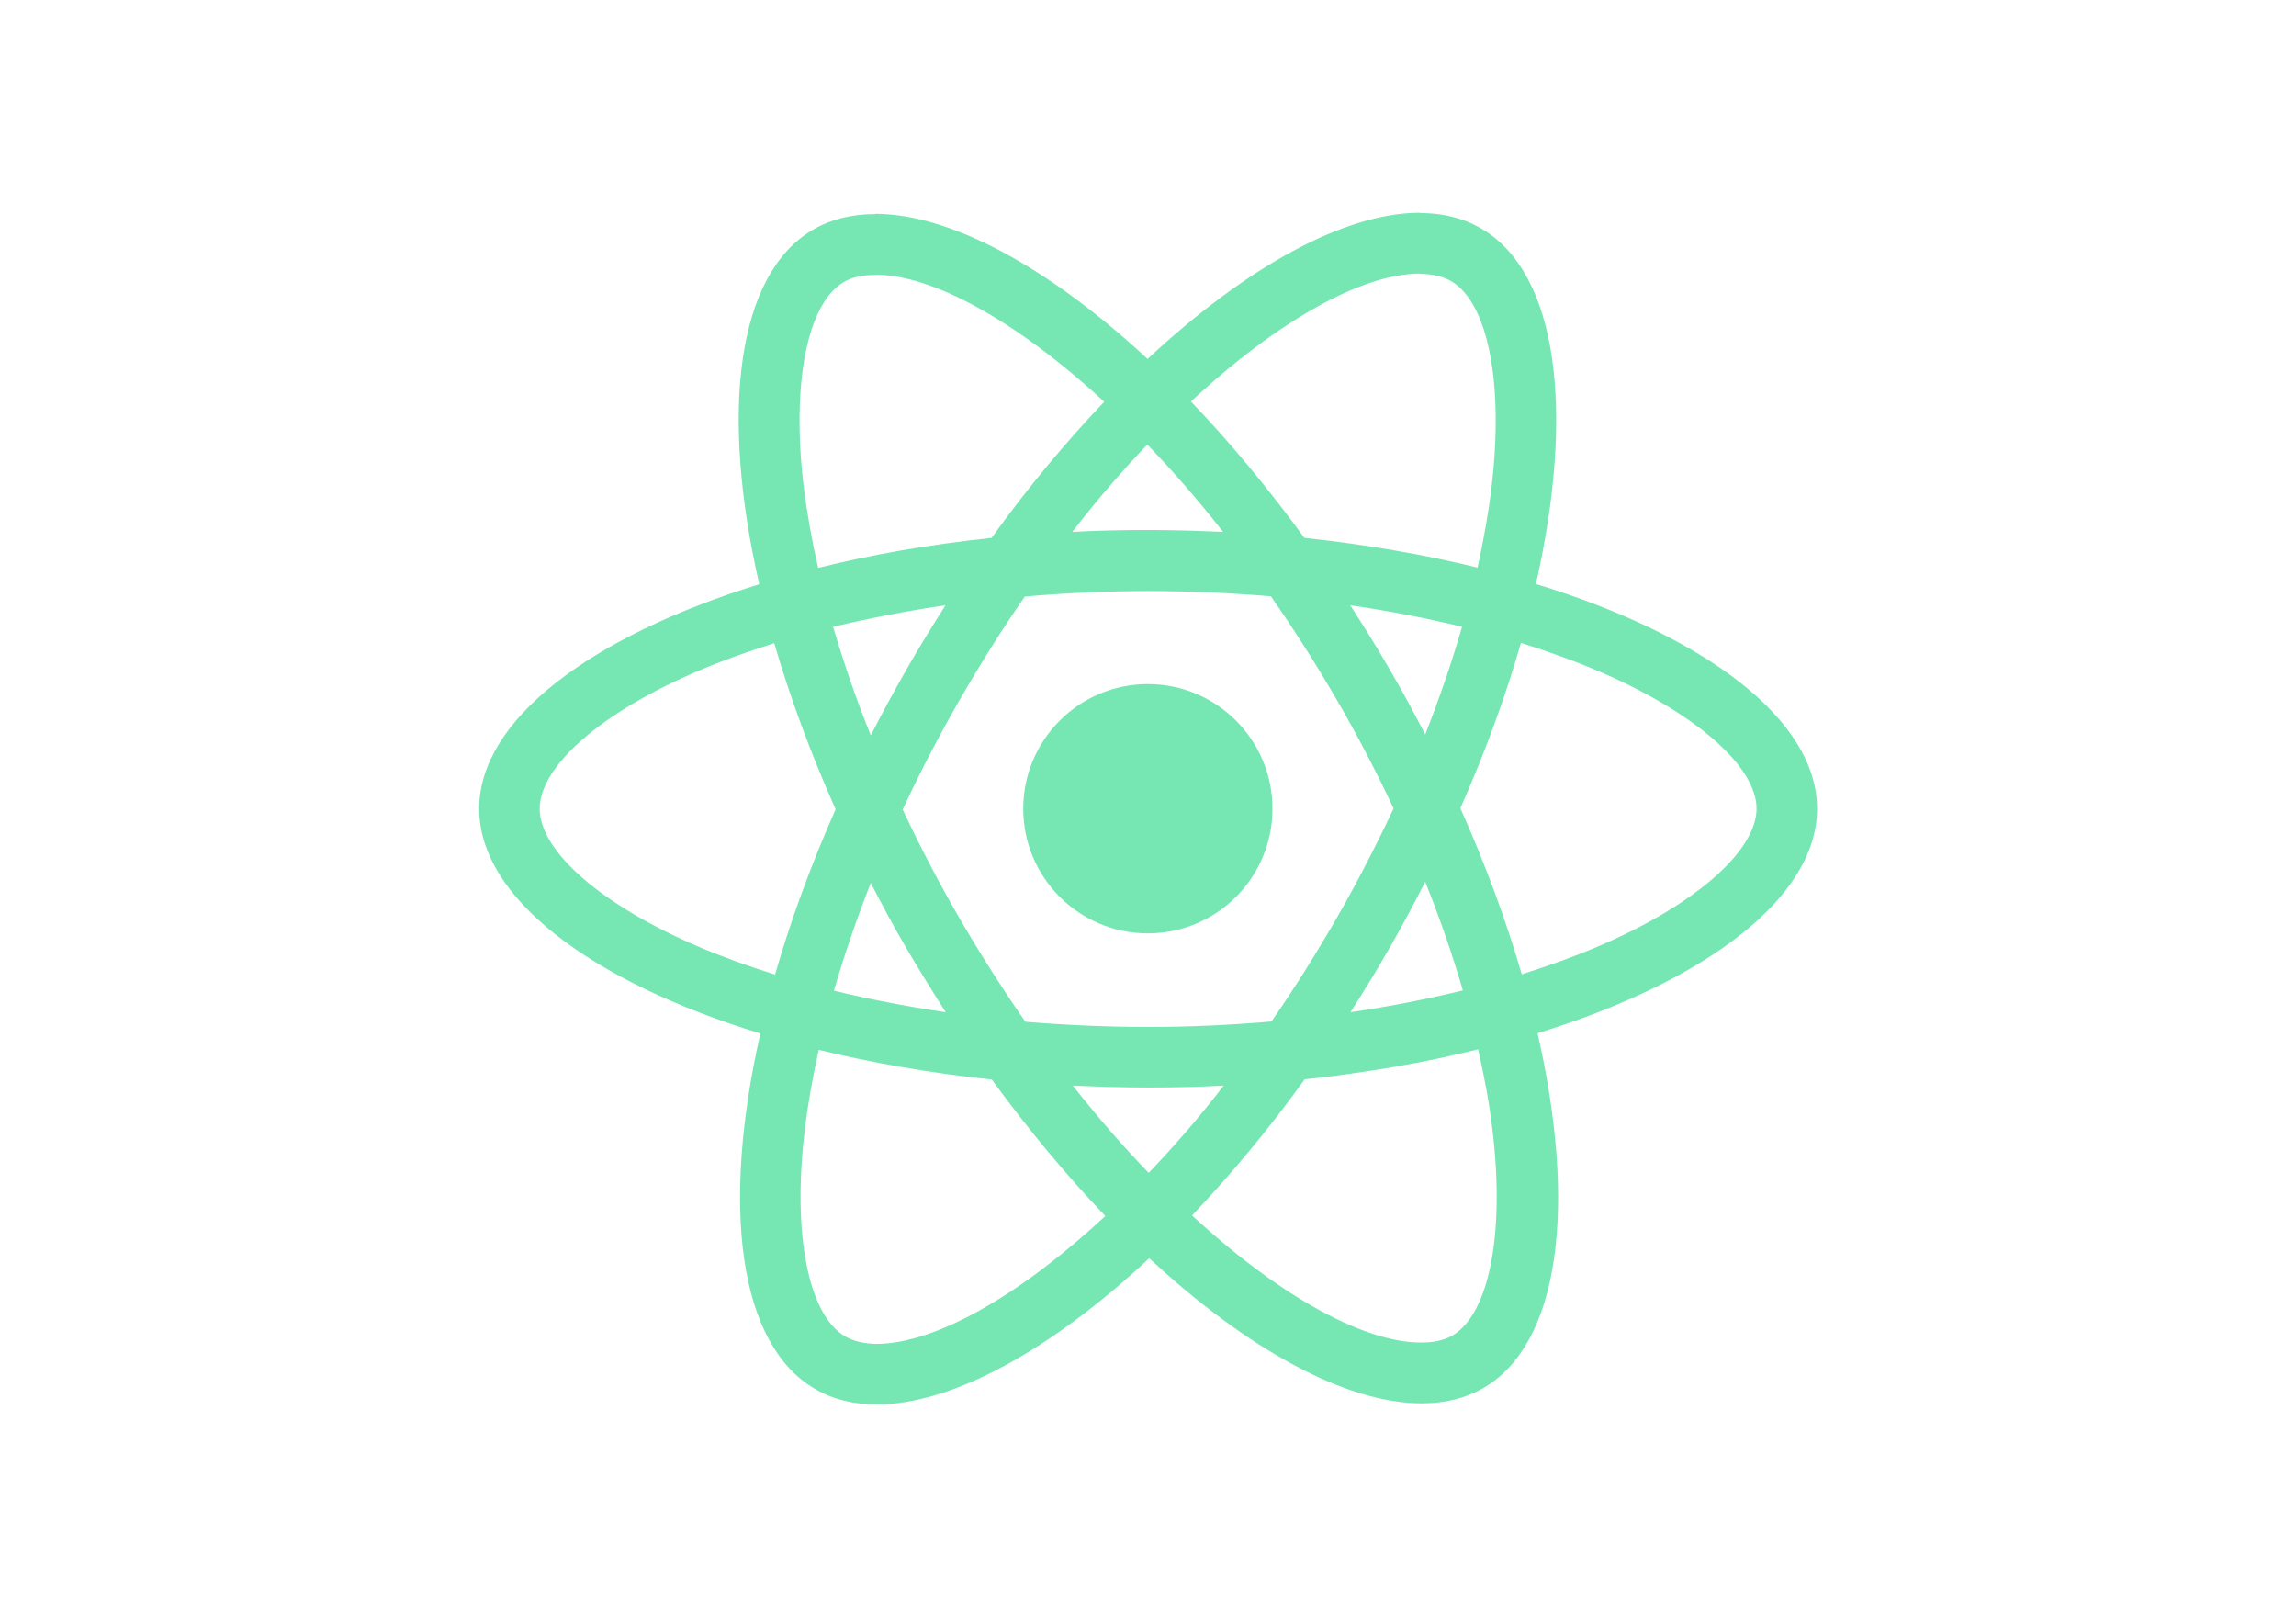
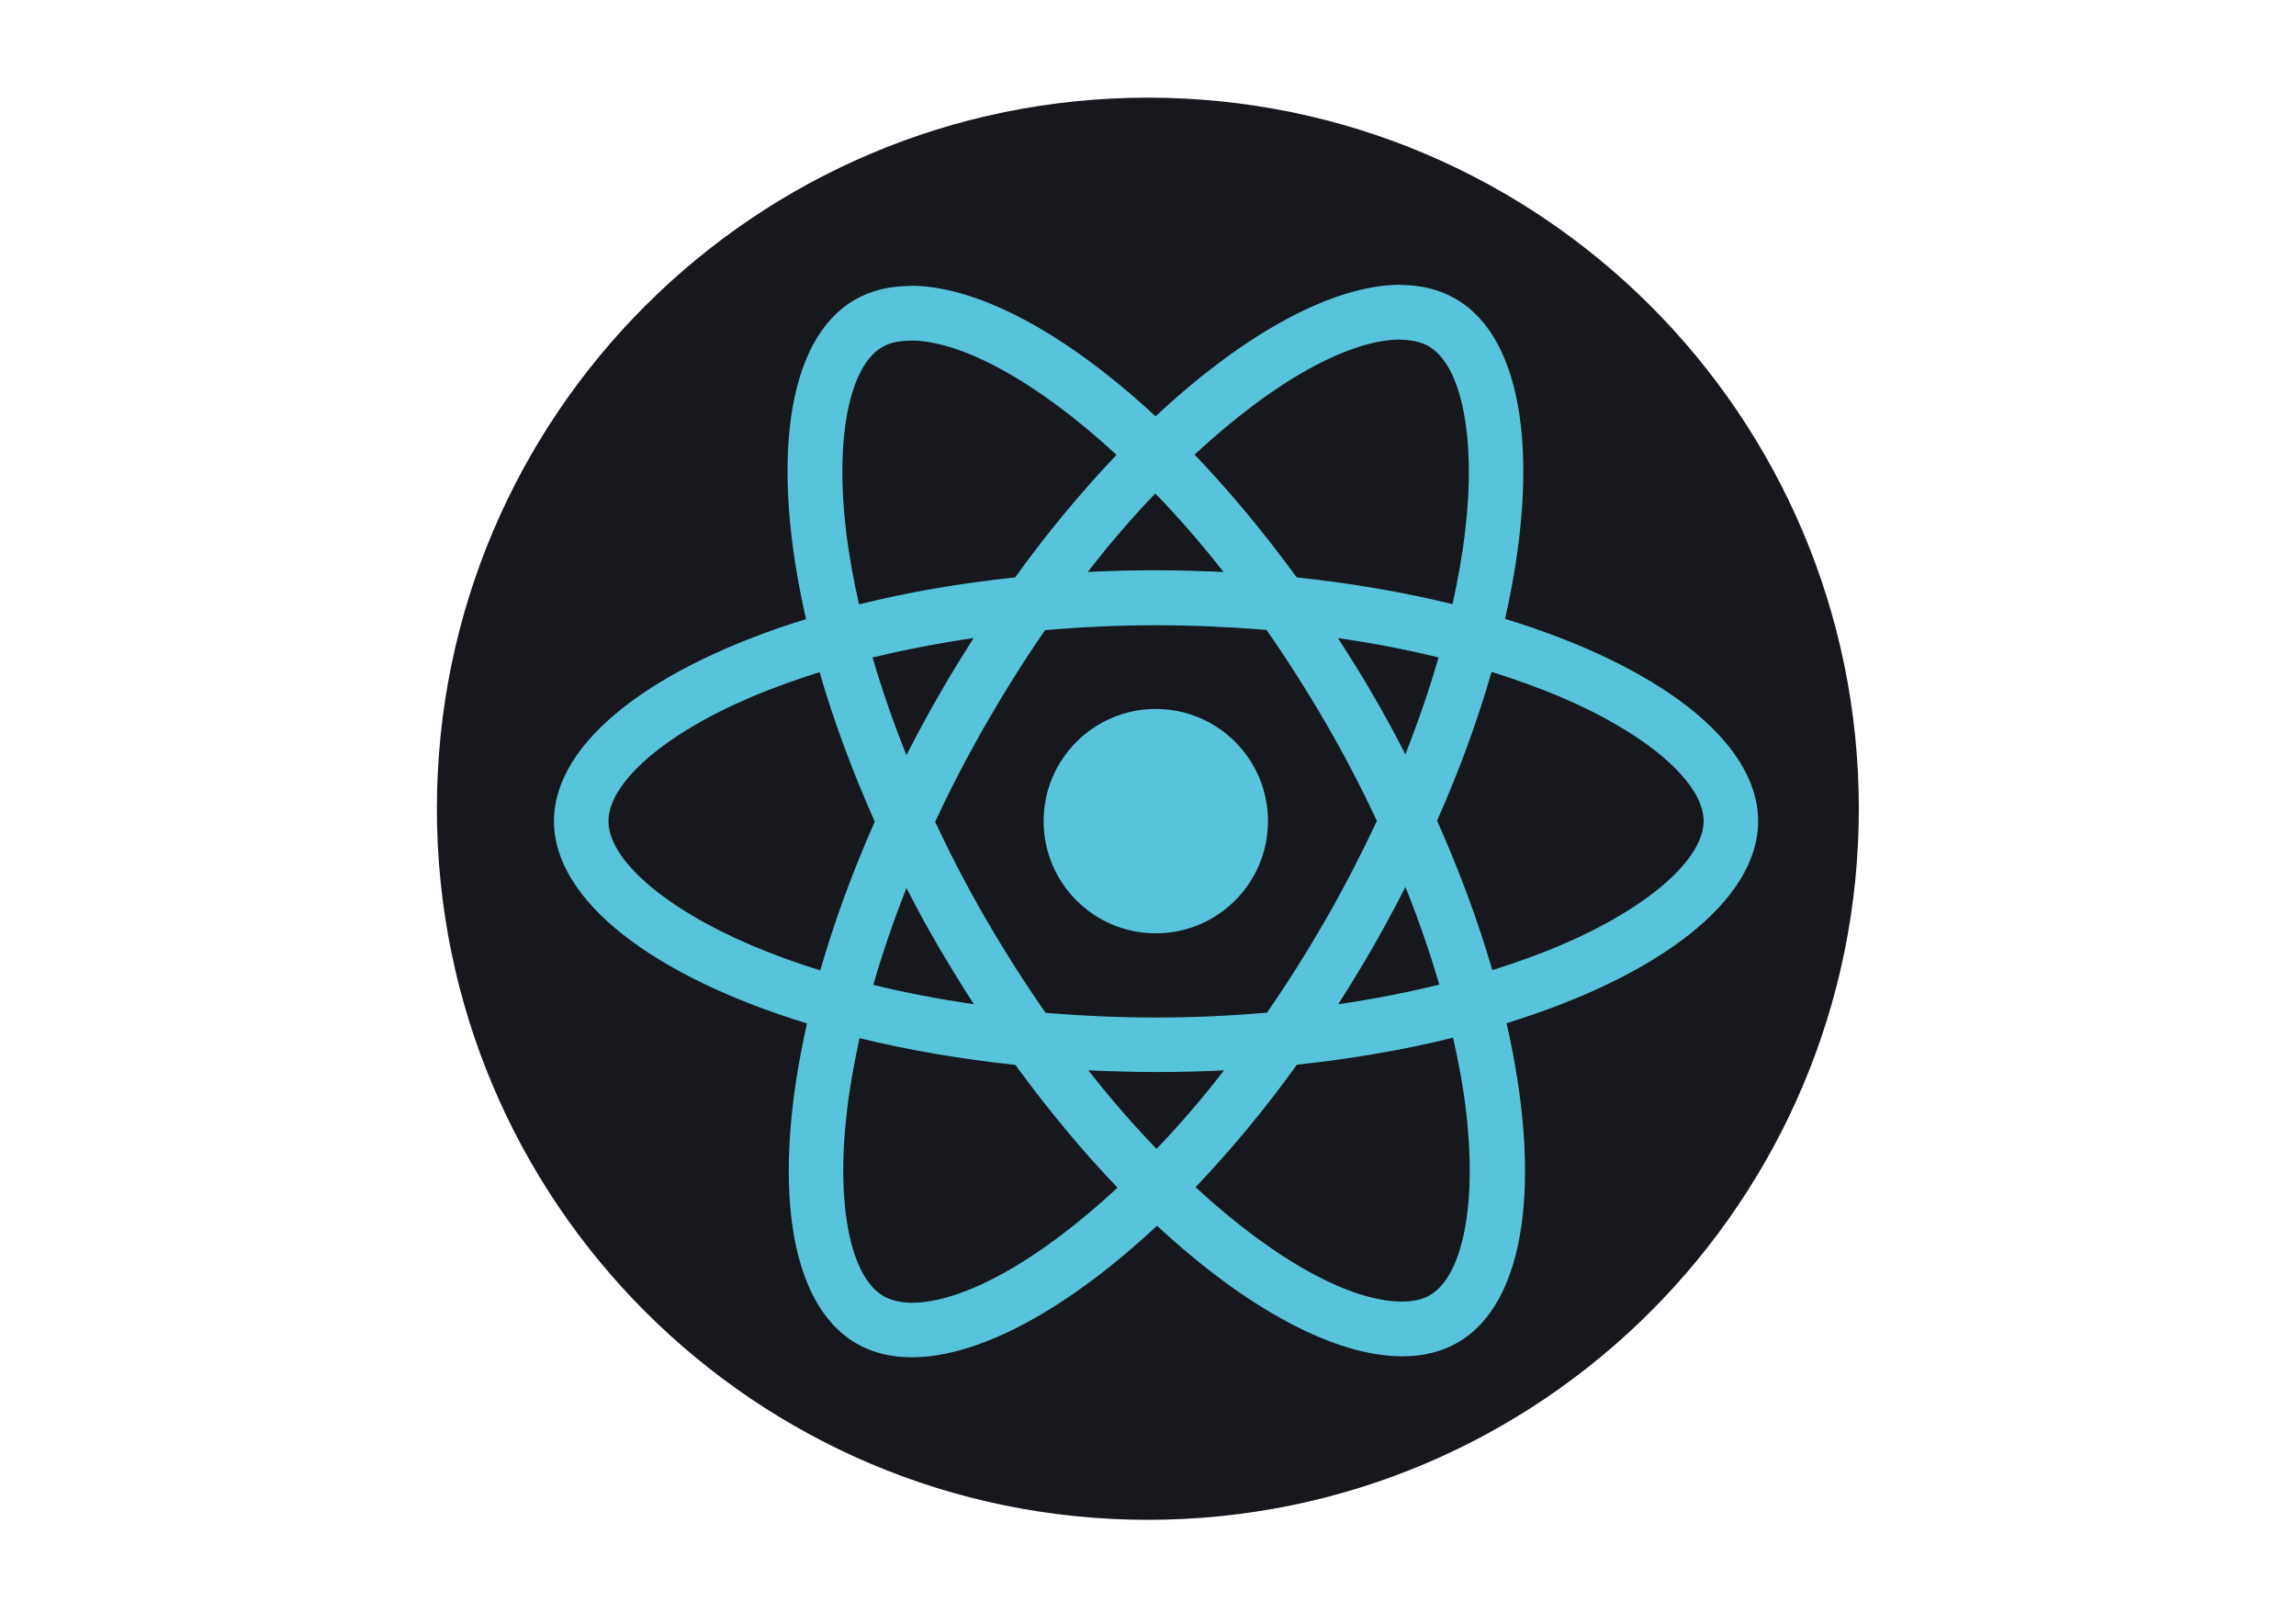
<svg xmlns="http://www.w3.org/2000/svg" viewBox="0 0 841.9 595.3">
-   <g fill="#76E7B3">
+   <g fill="#16181d">
+     <path d="M666.3 296.5c0-32.5-40.7-63.3-103.1-82.4 14.4-63.6 8-114.2-20.2-130.4-6.5-3.8-14.1-5.6-22.4-5.6v22.3c4.6 0 8.3.9 11.4 2.6 13.6 7.8 19.5 37.5 14.9 75.7-1.1 9.4-2.9 19.3-5.1 29.4-19.6-4.8-41-8.5-63.5-10.9-13.5-18.5-27.5-35.3-41.6-50 32.6-30.3 63.2-46.9 84-46.9V78c-27.5 0-63.5 19.6-99.9 53.6-36.4-33.8-72.4-53.2-99.9-53.2v22.3c20.7 0 51.4 16.5 84 46.6-14 14.7-28 31.4-41.3 49.9-22.6 2.4-44 6.1-63.6 11-2.3-10-4-19.7-5.2-29-4.7-38.2 1.1-67.9 14.6-75.8 3-1.8 6.9-2.6 11.5-2.6V78.5c-8.4 0-16 1.8-22.6 5.6-28.1 16.2-34.4 66.7-19.9 130.1-62.2 19.2-102.7 49.9-102.7 82.3 0 32.5 40.7 63.3 103.1 82.4-14.4 63.6-8 114.2 20.2 130.4 6.5 3.8 14.1 5.6 22.5 5.6 27.5 0 63.5-19.6 99.9-53.6 36.4 33.8 72.4 53.2 99.9 53.2 8.4 0 16-1.8 22.6-5.6 28.1-16.2 34.4-66.7 19.9-130.1 62-19.1 102.5-49.9 102.5-82.3zm-130.2-66.7c-3.7 12.9-8.3 26.2-13.5 39.5-4.1-8-8.4-16-13.1-24-4.6-8-9.5-15.8-14.4-23.4 14.2 2.1 27.9 4.7 41 7.9zm-45.8 106.5c-7.8 13.5-15.8 26.3-24.1 38.2-14.9 1.3-30 2-45.2 2-15.1 0-30.2-.7-45-1.9-8.3-11.9-16.4-24.6-24.2-38-7.6-13.1-14.5-26.4-20.8-39.8 6.2-13.4 13.2-26.8 20.7-39.9 7.8-13.5 15.8-26.3 24.1-38.2 14.9-1.3 30-2 45.2-2 15.1 0 30.2.7 45 1.9 8.3 11.9 16.4 24.6 24.2 38 7.6 13.1 14.5 26.4 20.8 39.8-6.3 13.4-13.2 26.8-20.7 39.9zm32.3-13c5.4 13.4 10 26.8 13.8 39.8-13.1 3.2-26.9 5.9-41.2 8 4.9-7.7 9.8-15.6 14.4-23.7 4.6-8 8.9-16.1 13-24.1zM421.2 430c-9.3-9.6-18.6-20.3-27.8-32 9 .4 18.2.7 27.5.7 9.4 0 18.7-.2 27.8-.7-9 11.7-18.3 22.4-27.5 32zm-74.4-58.9c-14.2-2.1-27.9-4.7-41-7.9 3.7-12.9 8.3-26.2 13.5-39.5 4.1 8 8.4 16 13.1 24 4.7 8 9.5 15.8 14.4 23.4zM420.7 163c9.3 9.6 18.6 20.3 27.8 32-9-.4-18.2-.7-27.5-.7-9.4 0-18.7.2-27.8.7 9-11.7 18.3-22.4 27.5-32zm-74 58.9c-4.9 7.7-9.8 15.6-14.4 23.7-4.6 8-8.9 16-13 24-5.4-13.4-10-26.8-13.8-39.8 13.1-3.1 26.9-5.8 41.2-7.9zm-90.5 125.2c-35.4-15.1-58.3-34.9-58.3-50.6 0-15.7 22.9-35.6 58.3-50.6 8.6-3.7 18-7 27.7-10.1 5.7 19.6 13.2 40 22.5 60.9-9.2 20.8-16.6 41.1-22.2 60.6-9.9-3.1-19.3-6.5-28-10.2zM310 490c-13.6-7.8-19.5-37.5-14.9-75.7 1.1-9.4 2.9-19.3 5.1-29.4 19.6 4.8 41 8.5 63.5 10.9 13.5 18.5 27.5 35.3 41.6 50-32.6 30.3-63.2 46.9-84 46.9-4.5-.1-8.3-1-11.3-2.7zm237.2-76.2c4.7 38.2-1.1 67.9-14.6 75.8-3 1.8-6.9 2.6-11.5 2.6-20.7 0-51.4-16.5-84-46.6 14-14.7 28-31.4 41.3-49.9 22.6-2.4 44-6.1 63.6-11 2.3 10.1 4.1 19.8 5.2 29.1zm38.5-66.7c-8.6 3.7-18 7-27.7 10.1-5.7-19.6-13.2-40-22.5-60.9 9.2-20.8 16.6-41.1 22.2-60.6 9.9 3.1 19.3 6.5 28.1 10.2 35.4 15.1 58.3 34.9 58.3 50.6-.1 15.7-23 35.6-58.4 50.6zM320.8 78.4z" />
+     <circle cx="420.9" cy="296.5" r="260.7" />
+     <path d="M520.5 78.1z" />
+   </g>
+   <g fill="rgb(88 196 220 )" style="transform:scale(0.9) translate(50px, 38px);">
    <path d="M666.3 296.5c0-32.5-40.7-63.3-103.1-82.4 14.4-63.6 8-114.2-20.2-130.4-6.5-3.8-14.1-5.6-22.4-5.6v22.3c4.6 0 8.3.9 11.4 2.6 13.6 7.8 19.5 37.5 14.9 75.7-1.1 9.4-2.9 19.3-5.1 29.4-19.6-4.8-41-8.5-63.5-10.9-13.5-18.5-27.5-35.3-41.6-50 32.6-30.3 63.2-46.9 84-46.9V78c-27.5 0-63.5 19.6-99.9 53.6-36.4-33.8-72.4-53.2-99.9-53.2v22.3c20.7 0 51.4 16.5 84 46.6-14 14.7-28 31.4-41.3 49.9-22.6 2.4-44 6.1-63.6 11-2.3-10-4-19.7-5.2-29-4.7-38.2 1.1-67.9 14.6-75.8 3-1.8 6.9-2.6 11.5-2.6V78.5c-8.4 0-16 1.8-22.6 5.6-28.1 16.2-34.4 66.7-19.9 130.1-62.2 19.2-102.7 49.9-102.7 82.3 0 32.5 40.7 63.3 103.1 82.4-14.4 63.6-8 114.2 20.2 130.4 6.5 3.8 14.1 5.6 22.5 5.6 27.5 0 63.5-19.6 99.9-53.6 36.4 33.8 72.4 53.2 99.9 53.2 8.4 0 16-1.8 22.6-5.6 28.1-16.2 34.4-66.7 19.9-130.1 62-19.1 102.5-49.9 102.5-82.3zm-130.2-66.7c-3.7 12.9-8.3 26.2-13.5 39.5-4.1-8-8.4-16-13.1-24-4.6-8-9.5-15.8-14.4-23.4 14.2 2.1 27.9 4.7 41 7.9zm-45.8 106.5c-7.8 13.5-15.8 26.3-24.1 38.2-14.9 1.3-30 2-45.2 2-15.1 0-30.2-.7-45-1.9-8.3-11.9-16.4-24.6-24.2-38-7.6-13.1-14.5-26.4-20.8-39.8 6.2-13.4 13.2-26.8 20.7-39.9 7.8-13.5 15.8-26.3 24.1-38.2 14.9-1.3 30-2 45.2-2 15.1 0 30.2.7 45 1.9 8.3 11.9 16.4 24.6 24.2 38 7.6 13.1 14.5 26.4 20.8 39.8-6.3 13.4-13.2 26.8-20.7 39.9zm32.3-13c5.4 13.4 10 26.8 13.8 39.8-13.1 3.2-26.9 5.9-41.2 8 4.9-7.7 9.8-15.6 14.4-23.7 4.6-8 8.9-16.1 13-24.1zM421.2 430c-9.3-9.6-18.6-20.3-27.8-32 9 .4 18.2.7 27.5.7 9.4 0 18.7-.2 27.8-.7-9 11.7-18.3 22.4-27.5 32zm-74.4-58.9c-14.2-2.1-27.9-4.7-41-7.9 3.7-12.9 8.3-26.2 13.5-39.5 4.1 8 8.4 16 13.1 24 4.7 8 9.5 15.8 14.4 23.4zM420.7 163c9.3 9.6 18.6 20.3 27.8 32-9-.4-18.2-.7-27.5-.7-9.4 0-18.7.2-27.8.7 9-11.7 18.3-22.4 27.5-32zm-74 58.9c-4.9 7.7-9.8 15.6-14.4 23.7-4.6 8-8.9 16-13 24-5.4-13.4-10-26.8-13.8-39.8 13.1-3.1 26.9-5.8 41.2-7.9zm-90.5 125.2c-35.4-15.1-58.3-34.9-58.3-50.6 0-15.7 22.9-35.6 58.3-50.6 8.6-3.7 18-7 27.7-10.1 5.7 19.6 13.2 40 22.5 60.9-9.2 20.8-16.6 41.1-22.2 60.6-9.9-3.1-19.3-6.5-28-10.2zM310 490c-13.6-7.8-19.5-37.5-14.9-75.7 1.1-9.4 2.9-19.3 5.1-29.4 19.6 4.8 41 8.5 63.5 10.9 13.5 18.5 27.5 35.3 41.6 50-32.6 30.3-63.2 46.9-84 46.9-4.5-.1-8.3-1-11.3-2.7zm237.2-76.2c4.7 38.2-1.1 67.9-14.6 75.8-3 1.8-6.9 2.6-11.5 2.6-20.7 0-51.4-16.5-84-46.6 14-14.7 28-31.4 41.3-49.9 22.6-2.4 44-6.1 63.6-11 2.3 10.1 4.1 19.8 5.2 29.1zm38.5-66.7c-8.6 3.7-18 7-27.7 10.1-5.7-19.6-13.2-40-22.5-60.9 9.2-20.8 16.6-41.1 22.2-60.6 9.9 3.1 19.3 6.5 28.1 10.2 35.4 15.1 58.3 34.9 58.3 50.6-.1 15.7-23 35.6-58.4 50.6zM320.8 78.4z" />
    <circle cx="420.9" cy="296.5" r="45.7" />
    <path d="M520.5 78.1z" />
  </g>
</svg>
